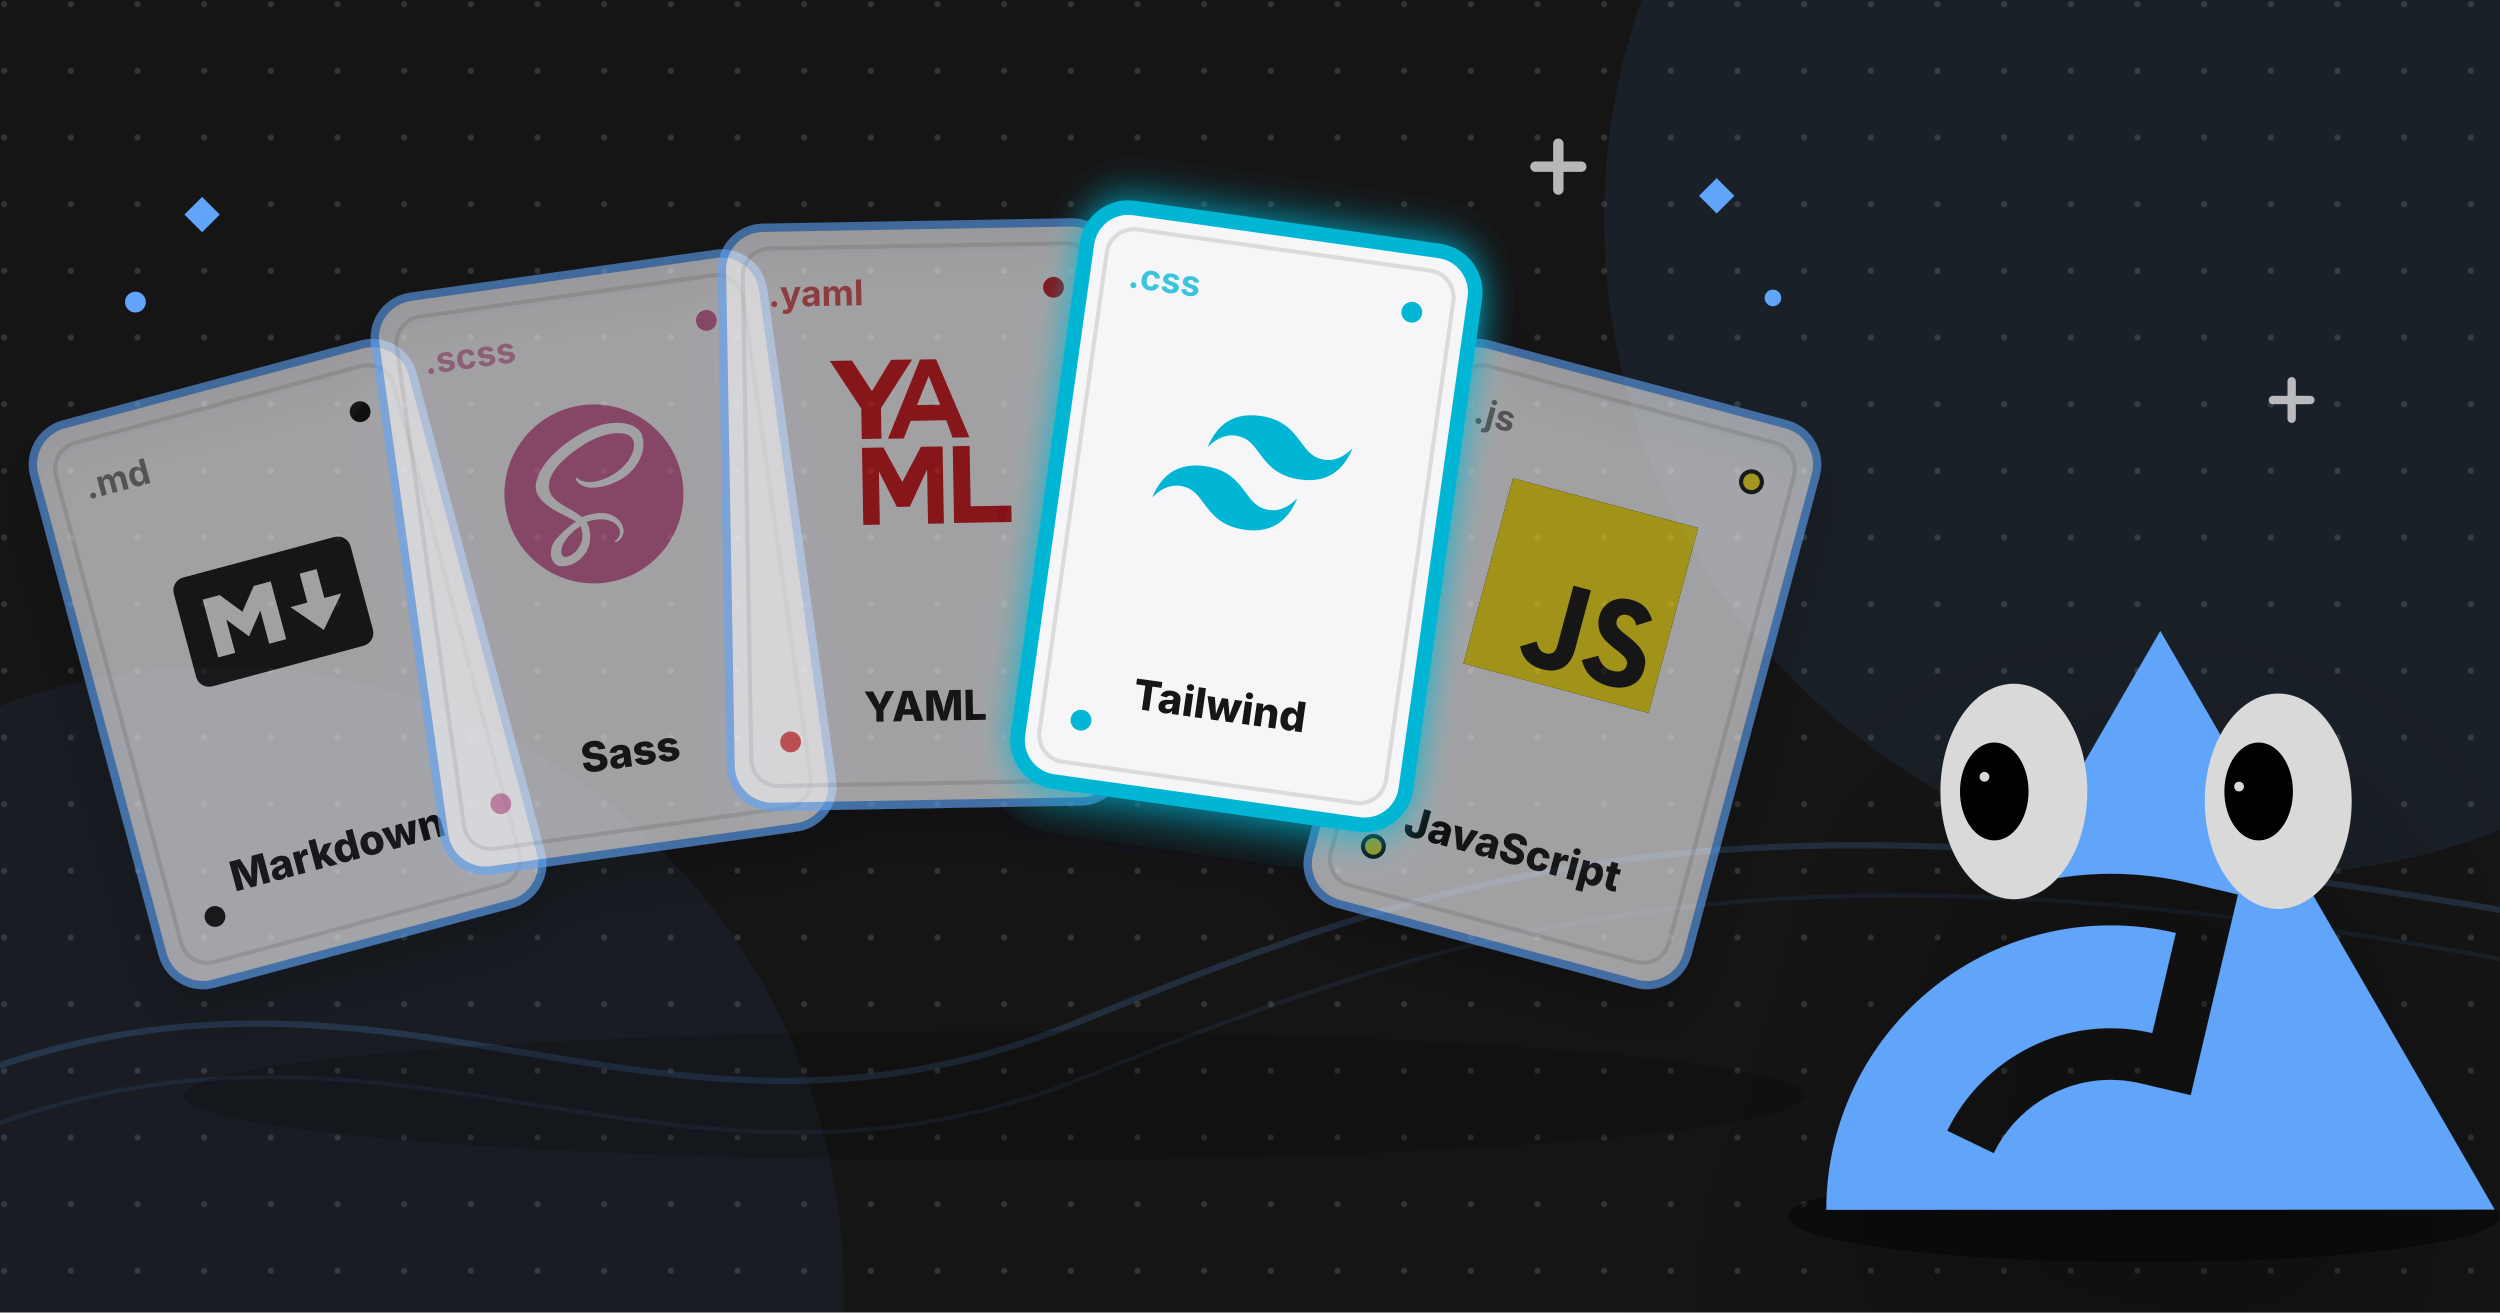
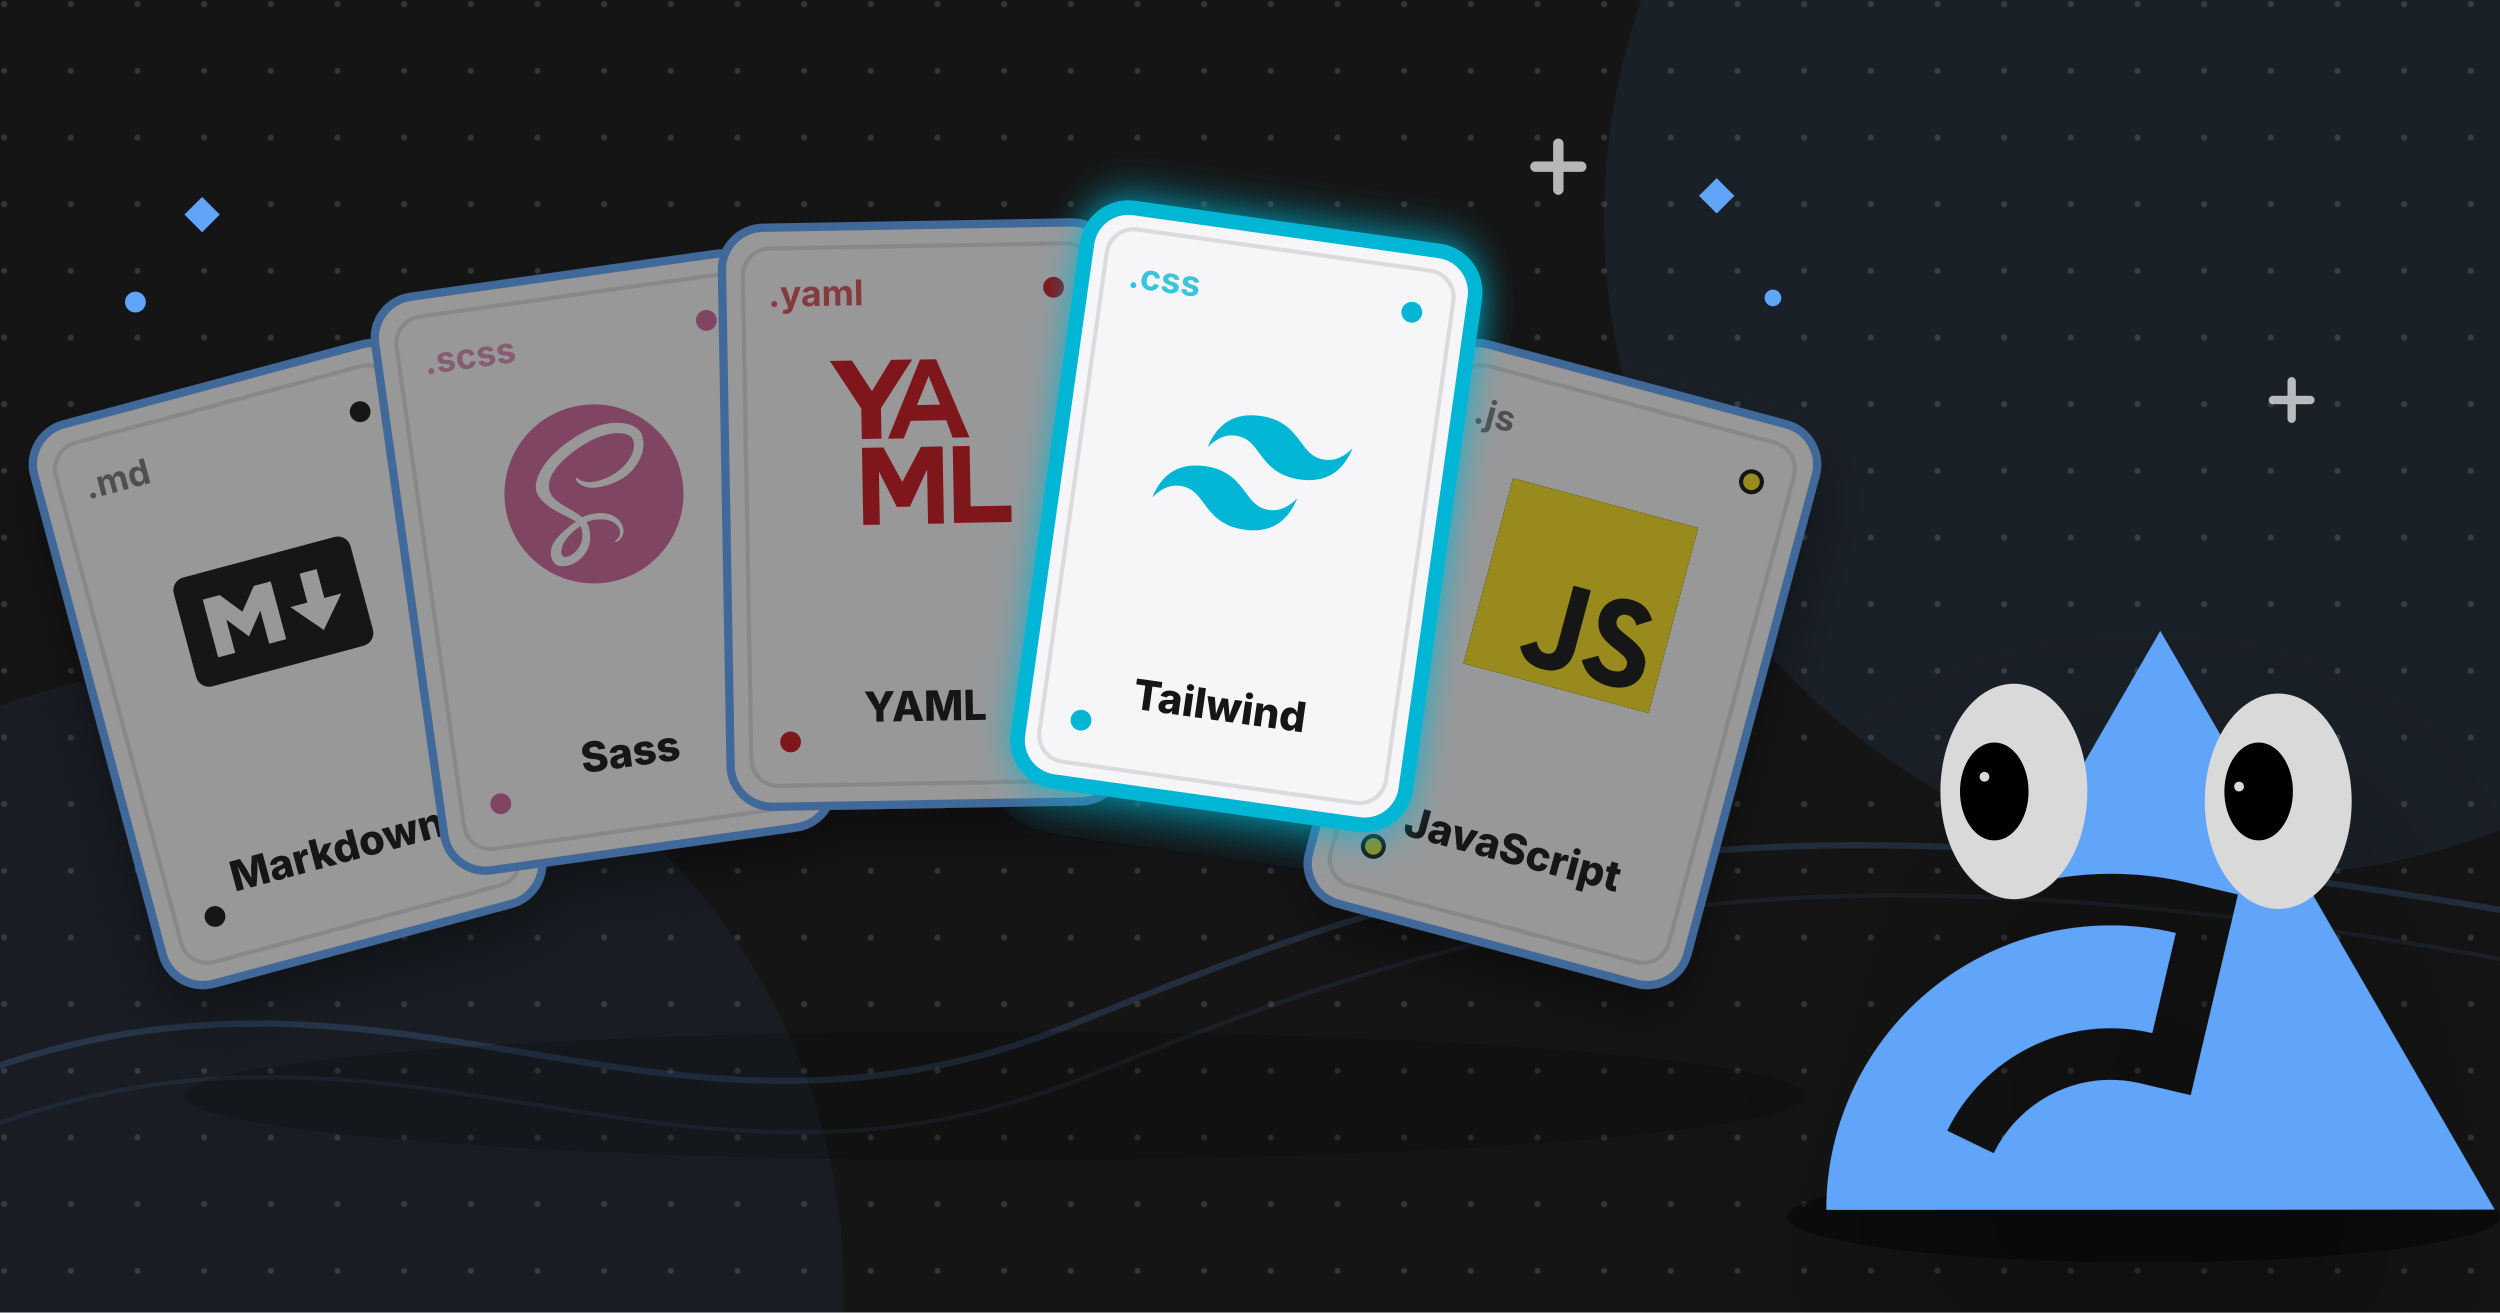
<svg xmlns="http://www.w3.org/2000/svg" width="1200" height="630" viewBox="0 0 1200 630" fill="none">
  <defs>
    <pattern id="dots" width="32" height="32" patternUnits="userSpaceOnUse">
      <circle cx="2" cy="2" r="1.5" fill="#F6F6F9" fill-opacity="0.14" />
    </pattern>
    <filter id="card-shadow" x="-35%" y="-30%" width="170%" height="180%" color-interpolation-filters="sRGB">
      <feDropShadow dx="0" dy="14" stdDeviation="12" flood-color="#000000" flood-opacity="0.35" />
    </filter>
    <filter id="selected-card-glow" x="-35%" y="-35%" width="170%" height="190%" color-interpolation-filters="sRGB">
      <feDropShadow dx="0" dy="0" stdDeviation="9" flood-color="#06B6D4" flood-opacity="0.9" />
+     </filter>
+     <filter id="dim-card" x="-5%" y="-5%" width="110%" height="110%" color-interpolation-filters="sRGB">
+       <feComponentTransfer>
+         <feFuncR type="linear" slope="0.58" intercept="0.035" />
+         <feFuncG type="linear" slope="0.58" intercept="0.035" />
+         <feFuncB type="linear" slope="0.58" intercept="0.035" />
+         <feFuncA type="identity" />
+       </feComponentTransfer>
    </filter>
    <filter id="mascot-shadow" x="-30%" y="-30%" width="170%" height="180%" color-interpolation-filters="sRGB">
      <feDropShadow dx="0" dy="16" stdDeviation="13" flood-color="#000000" flood-opacity="0.4" />
    </filter>
  </defs>
  <rect width="1200" height="630" fill="#151515" />
  <rect width="1200" height="630" fill="url(#dots)" />
  <circle cx="1085" cy="105" r="315" fill="#60A5FA" fill-opacity="0.08" />
  <circle cx="105" cy="620" r="300" fill="#60A5FA" fill-opacity="0.06" />
  <path d="M-35 525C181 430 310 575 514 492C711 412 834 371 1236 443" stroke="#60A5FA" stroke-opacity="0.18" stroke-width="3" />
  <path d="M-30 551C183 456 318 599 521 517C715 438 865 394 1235 467" stroke="#60A5FA" stroke-opacity="0.09" stroke-width="2" />
  <g fill="#60A5FA">
    <path d="M91 97H103V109H91V97Z" transform="rotate(45 97 103)" />
    <path d="M818 88H830V100H818V88Z" transform="rotate(45 824 94)" />
    <circle cx="65" cy="145" r="5" />
    <circle cx="851" cy="143" r="4" />
  </g>
  <g stroke="#F6F6F9" stroke-linecap="round" stroke-opacity="0.72">
    <path d="M748 69V91M737 80H759" stroke-width="5" />
    <path d="M1100 183V201M1091 192H1109" stroke-width="4" />
  </g>
  <ellipse cx="1029" cy="584" rx="171" ry="22" fill="#000000" fill-opacity="0.42" />
  <ellipse cx="477" cy="526" rx="389" ry="31" fill="#000000" fill-opacity="0.2" />
  <g transform="translate(875 300) scale(4.7)" filter="url(#mascot-shadow)">
    <path d="M34.455 0.6L19.26 26.942C25.029 25.161 31.236 24.895 37.253 26.312L42.393 27.523L37.566 48.026L32.419 46.815C26.093 45.325 20.016 48.65 17.45 53.951L12.692 51.652C16.319 44.153 24.873 39.61 33.633 41.673L36.039 31.454C27.405 29.422 18.307 31.452 11.354 36.961C4.401 42.468 0.341 50.861 0.345 59.732L68.611 59.706L34.455 0.6Z" fill="#60A5FA" />
    <ellipse cx="19.5" cy="17" rx="7.5" ry="11" fill="#D9D9D9" />
    <path d="M21 17C21 19.761 19.433 22 17.5 22C15.567 22 14 19.761 14 17C14 14.239 15.567 12 17.5 12C19.433 12 21 14.239 21 17Z" fill="#000000" />
    <circle cx="16.5" cy="15.5" r="0.5" fill="#D9D9D9" />
    <ellipse cx="46.5" cy="18" rx="7.5" ry="11" fill="#D9D9D9" />
    <path d="M48 17C48 19.761 46.433 22 44.5 22C42.567 22 41 19.761 41 17C41 14.239 42.567 12 44.5 12C46.433 12 48 14.239 48 17Z" fill="#000000" />
    <circle cx="42.5" cy="16.5" r="0.5" fill="#D9D9D9" />
  </g>
  <g filter="url(#card-shadow)" font-family="Inter, ui-sans-serif, system-ui, -apple-system, BlinkMacSystemFont, 'Segoe UI', sans-serif">
-     <g transform="translate(65 177) rotate(-15 94 220)" opacity="0.58">
+     <g transform="translate(65 177) rotate(-15 94 220)" filter="url(#dim-card)">
      <rect width="188" height="278" rx="20" fill="#F6F6F9" stroke="#60A5FA" stroke-width="4" />
      <rect x="10" y="10" width="168" height="258" rx="13" stroke="#151515" stroke-opacity="0.12" stroke-width="2" />
      <text x="22" y="38" fill="#151515" fill-opacity="0.55" font-size="17" font-weight="750">.md</text>
      <g transform="translate(50 69) scale(3.66)" fill="#151515">
        <path d="M22.27 19.385H1.73A1.73 1.73 0 010 17.655V6.345a1.73 1.73 0 011.73-1.73h20.54A1.73 1.73 0 0124 6.345v11.308a1.73 1.73 0 01-1.73 1.731zM5.769 15.923v-4.5l2.308 2.885 2.307-2.885v4.5h2.308V8.078h-2.308l-2.307 2.885-2.308-2.885H3.46v7.847zM21.232 12h-2.309V8.077h-2.307V12h-2.308l3.461 4.039z" />
      </g>
      <text x="94" y="238" text-anchor="middle" fill="#151515" font-size="20" font-weight="800">Markdown</text>
      <circle cx="29" cy="247" r="5" fill="#151515" />
      <circle cx="159" cy="31" r="5" fill="#151515" />
    </g>
-     <g transform="translate(207 130) rotate(-8 94 220)" opacity="0.58">
+     <g transform="translate(207 130) rotate(-8 94 220)" filter="url(#dim-card)">
      <rect width="188" height="278" rx="20" fill="#F6F6F9" stroke="#60A5FA" stroke-width="4" />
      <rect x="10" y="10" width="168" height="258" rx="13" stroke="#151515" stroke-opacity="0.12" stroke-width="2" />
      <text x="22" y="38" fill="#CC6699" fill-opacity="0.72" font-size="17" font-weight="750">.scss</text>
      <g transform="translate(51 63) scale(3.58)" fill="#CC6699">
        <path d="M12 0c6.627 0 12 5.373 12 12s-5.373 12-12 12S0 18.627 0 12 5.373 0 12 0zM9.615 15.998c.175.645.156 1.248-.024 1.792l-.065.18c-.024.061-.052.12-.078.176-.14.29-.326.56-.555.81-.698.759-1.672 1.047-2.09.805-.45-.262-.226-1.335.584-2.19.871-.918 2.12-1.509 2.12-1.509v-.003l.108-.061zm9.911-10.861c-.542-2.133-4.077-2.834-7.422-1.645-1.989.707-4.144 1.818-5.693 3.267C4.568 8.48 4.275 9.98 4.396 10.607c.427 2.211 3.457 3.657 4.703 4.73v.006c-.367.18-3.056 1.529-3.686 2.925-.675 1.47.105 2.521.615 2.655 1.575.436 3.195-.36 4.065-1.649.84-1.261.766-2.881.404-3.676.496-.135 1.08-.195 1.83-.104 2.101.24 2.521 1.56 2.43 2.1-.09.539-.523.854-.674.944-.15.091-.195.12-.181.181.015.09.091.09.21.075.165-.03 1.096-.45 1.141-1.471.045-1.29-1.186-2.729-3.375-2.7-.9.016-1.471.091-1.875.256-.03-.045-.061-.075-.105-.105-1.35-1.455-3.855-2.475-3.75-4.41.03-.705.285-2.564 4.8-4.814 3.705-1.846 6.661-1.335 7.171-.21.733 1.604-1.576 4.59-5.431 5.024-1.47.165-2.235-.404-2.431-.615-.209-.225-.239-.24-.314-.194-.12.06-.045.255 0 .375.12.3.585.825 1.396 1.095.704.225 2.43.359 4.5-.45 2.324-.899 4.139-3.405 3.614-5.505l.073.067z" />
      </g>
      <text x="94" y="238" text-anchor="middle" fill="#151515" font-size="20" font-weight="800">Sass</text>
      <circle cx="29" cy="247" r="5" fill="#CC6699" />
      <circle cx="159" cy="31" r="5" fill="#CC6699" />
    </g>
-     <g transform="translate(350 108) rotate(-1 94 220)" opacity="0.58">
+     <g transform="translate(350 108) rotate(-1 94 220)" filter="url(#dim-card)">
      <rect width="188" height="278" rx="20" fill="#F6F6F9" stroke="#60A5FA" stroke-width="4" />
      <rect x="10" y="10" width="168" height="258" rx="13" stroke="#151515" stroke-opacity="0.12" stroke-width="2" />
      <text x="22" y="38" fill="#CB171E" fill-opacity="0.72" font-size="17" font-weight="750">.yaml</text>
      <g transform="translate(51 61) scale(3.58)" fill="#CB171E">
        <path d="m0 .97 4.111 6.453v4.09h2.638v-4.09L11.053.969H8.214L5.58 5.125 2.965.969Zm12.093.024-4.47 10.544h2.114l.97-2.345h4.775l.804 2.345h2.26L14.255.994Zm1.133 2.225 1.463 3.87h-3.096zm3.06 9.475v10.29H24v-2.199h-5.454v-8.091zm-12.175.002v10.335h2.217v-7.129l2.32 4.792h1.746l2.4-4.96v7.295h2.127V12.696h-2.904L9.44 17.37l-2.455-4.674Z" />
      </g>
      <text x="94" y="238" text-anchor="middle" fill="#151515" font-size="20" font-weight="800">YAML</text>
      <circle cx="29" cy="247" r="5" fill="#CB171E" />
      <circle cx="159" cy="31" r="5" fill="#CB171E" />
    </g>
-     <g transform="translate(635 177) rotate(15 94 220)" opacity="0.58">
+     <g transform="translate(635 177) rotate(15 94 220)" filter="url(#dim-card)">
      <rect width="188" height="278" rx="20" fill="#F6F6F9" stroke="#60A5FA" stroke-width="4" />
      <rect x="10" y="10" width="168" height="258" rx="13" stroke="#151515" stroke-opacity="0.12" stroke-width="2" />
      <text x="22" y="38" fill="#151515" fill-opacity="0.55" font-size="17" font-weight="750">.js</text>
      <rect x="48" y="59" width="92" height="92" fill="#151515" />
      <g transform="translate(48 59) scale(3.833333)" fill="#F7DF1E">
        <path d="M0 0h24v24H0V0zm22.034 18.276c-.175-1.095-.888-2.015-3.003-2.873-.736-.345-1.554-.585-1.797-1.14-.091-.33-.105-.51-.046-.705.15-.646.915-.84 1.515-.66.39.12.75.42.976.9 1.034-.676 1.034-.676 1.755-1.125-.27-.42-.404-.601-.586-.78-.63-.705-1.469-1.065-2.834-1.034l-.705.089c-.676.165-1.32.525-1.71 1.005-1.14 1.291-.811 3.541.569 4.471 1.365 1.02 3.361 1.244 3.616 2.205.24 1.17-.87 1.545-1.966 1.41-.811-.18-1.26-.586-1.755-1.336l-1.83 1.051c.21.48.45.689.81 1.109 1.74 1.756 6.09 1.666 6.871-1.004.029-.09.24-.705.074-1.65l.046.067zm-8.983-7.245h-2.248c0 1.938-.009 3.864-.009 5.805 0 1.232.063 2.363-.138 2.711-.33.689-1.18.601-1.566.48-.396-.196-.597-.466-.83-.855-.063-.105-.11-.196-.127-.196l-1.825 1.125c.305.63.75 1.172 1.324 1.517.855.51 2.004.675 3.207.405.783-.226 1.458-.691 1.811-1.411.51-.93.402-2.07.397-3.346.012-2.054 0-4.109 0-6.179l.004-.056z" />
      </g>
      <text x="94" y="238" text-anchor="middle" fill="#151515" font-size="20" font-weight="800">JavaScript</text>
      <circle cx="29" cy="247" r="5" fill="#F7DF1E" stroke="#151515" stroke-width="2" />
      <circle cx="159" cy="31" r="5" fill="#F7DF1E" stroke="#151515" stroke-width="2" />
    </g>
    <g transform="translate(493 108) rotate(8 94 220)" filter="url(#selected-card-glow)">
      <rect width="188" height="278" rx="20" fill="#F6F6F9" stroke="#06B6D4" stroke-width="7" />
      <rect x="10" y="10" width="168" height="258" rx="13" stroke="#151515" stroke-opacity="0.12" stroke-width="2" />
      <text x="22" y="38" fill="#06B6D4" fill-opacity="0.78" font-size="17" font-weight="750">.css</text>
      <g transform="translate(48 72) scale(3.83)" fill="#06B6D4">
        <path d="M12.001 4.8c-3.2 0-5.2 1.6-6 4.8 1.2-1.6 2.6-2.2 4.2-1.8.913.228 1.565.89 2.288 1.624C13.666 10.618 15.027 12 18.001 12c3.2 0 5.2-1.6 6-4.8-1.2 1.6-2.6 2.2-4.2 1.8-.913-.228-1.565-.89-2.288-1.624C16.337 6.182 14.976 4.8 12.001 4.8zM6.001 12c-3.2 0-5.2 1.6-6 4.8 1.2-1.6 2.6-2.2 4.2-1.8.913.228 1.565.89 2.288 1.624 1.177 1.194 2.538 2.576 5.512 2.576 3.2 0 5.2-1.6 6-4.8-1.2 1.6-2.6 2.2-4.2 1.8-.913-.228-1.565-.89-2.288-1.624C10.337 13.382 8.976 12 6.001 12z" />
      </g>
      <text x="94" y="238" text-anchor="middle" fill="#151515" font-size="20" font-weight="800">Tailwind</text>
      <circle cx="29" cy="247" r="5" fill="#06B6D4" />
      <circle cx="159" cy="31" r="5" fill="#06B6D4" />
    </g>
  </g>
</svg>
